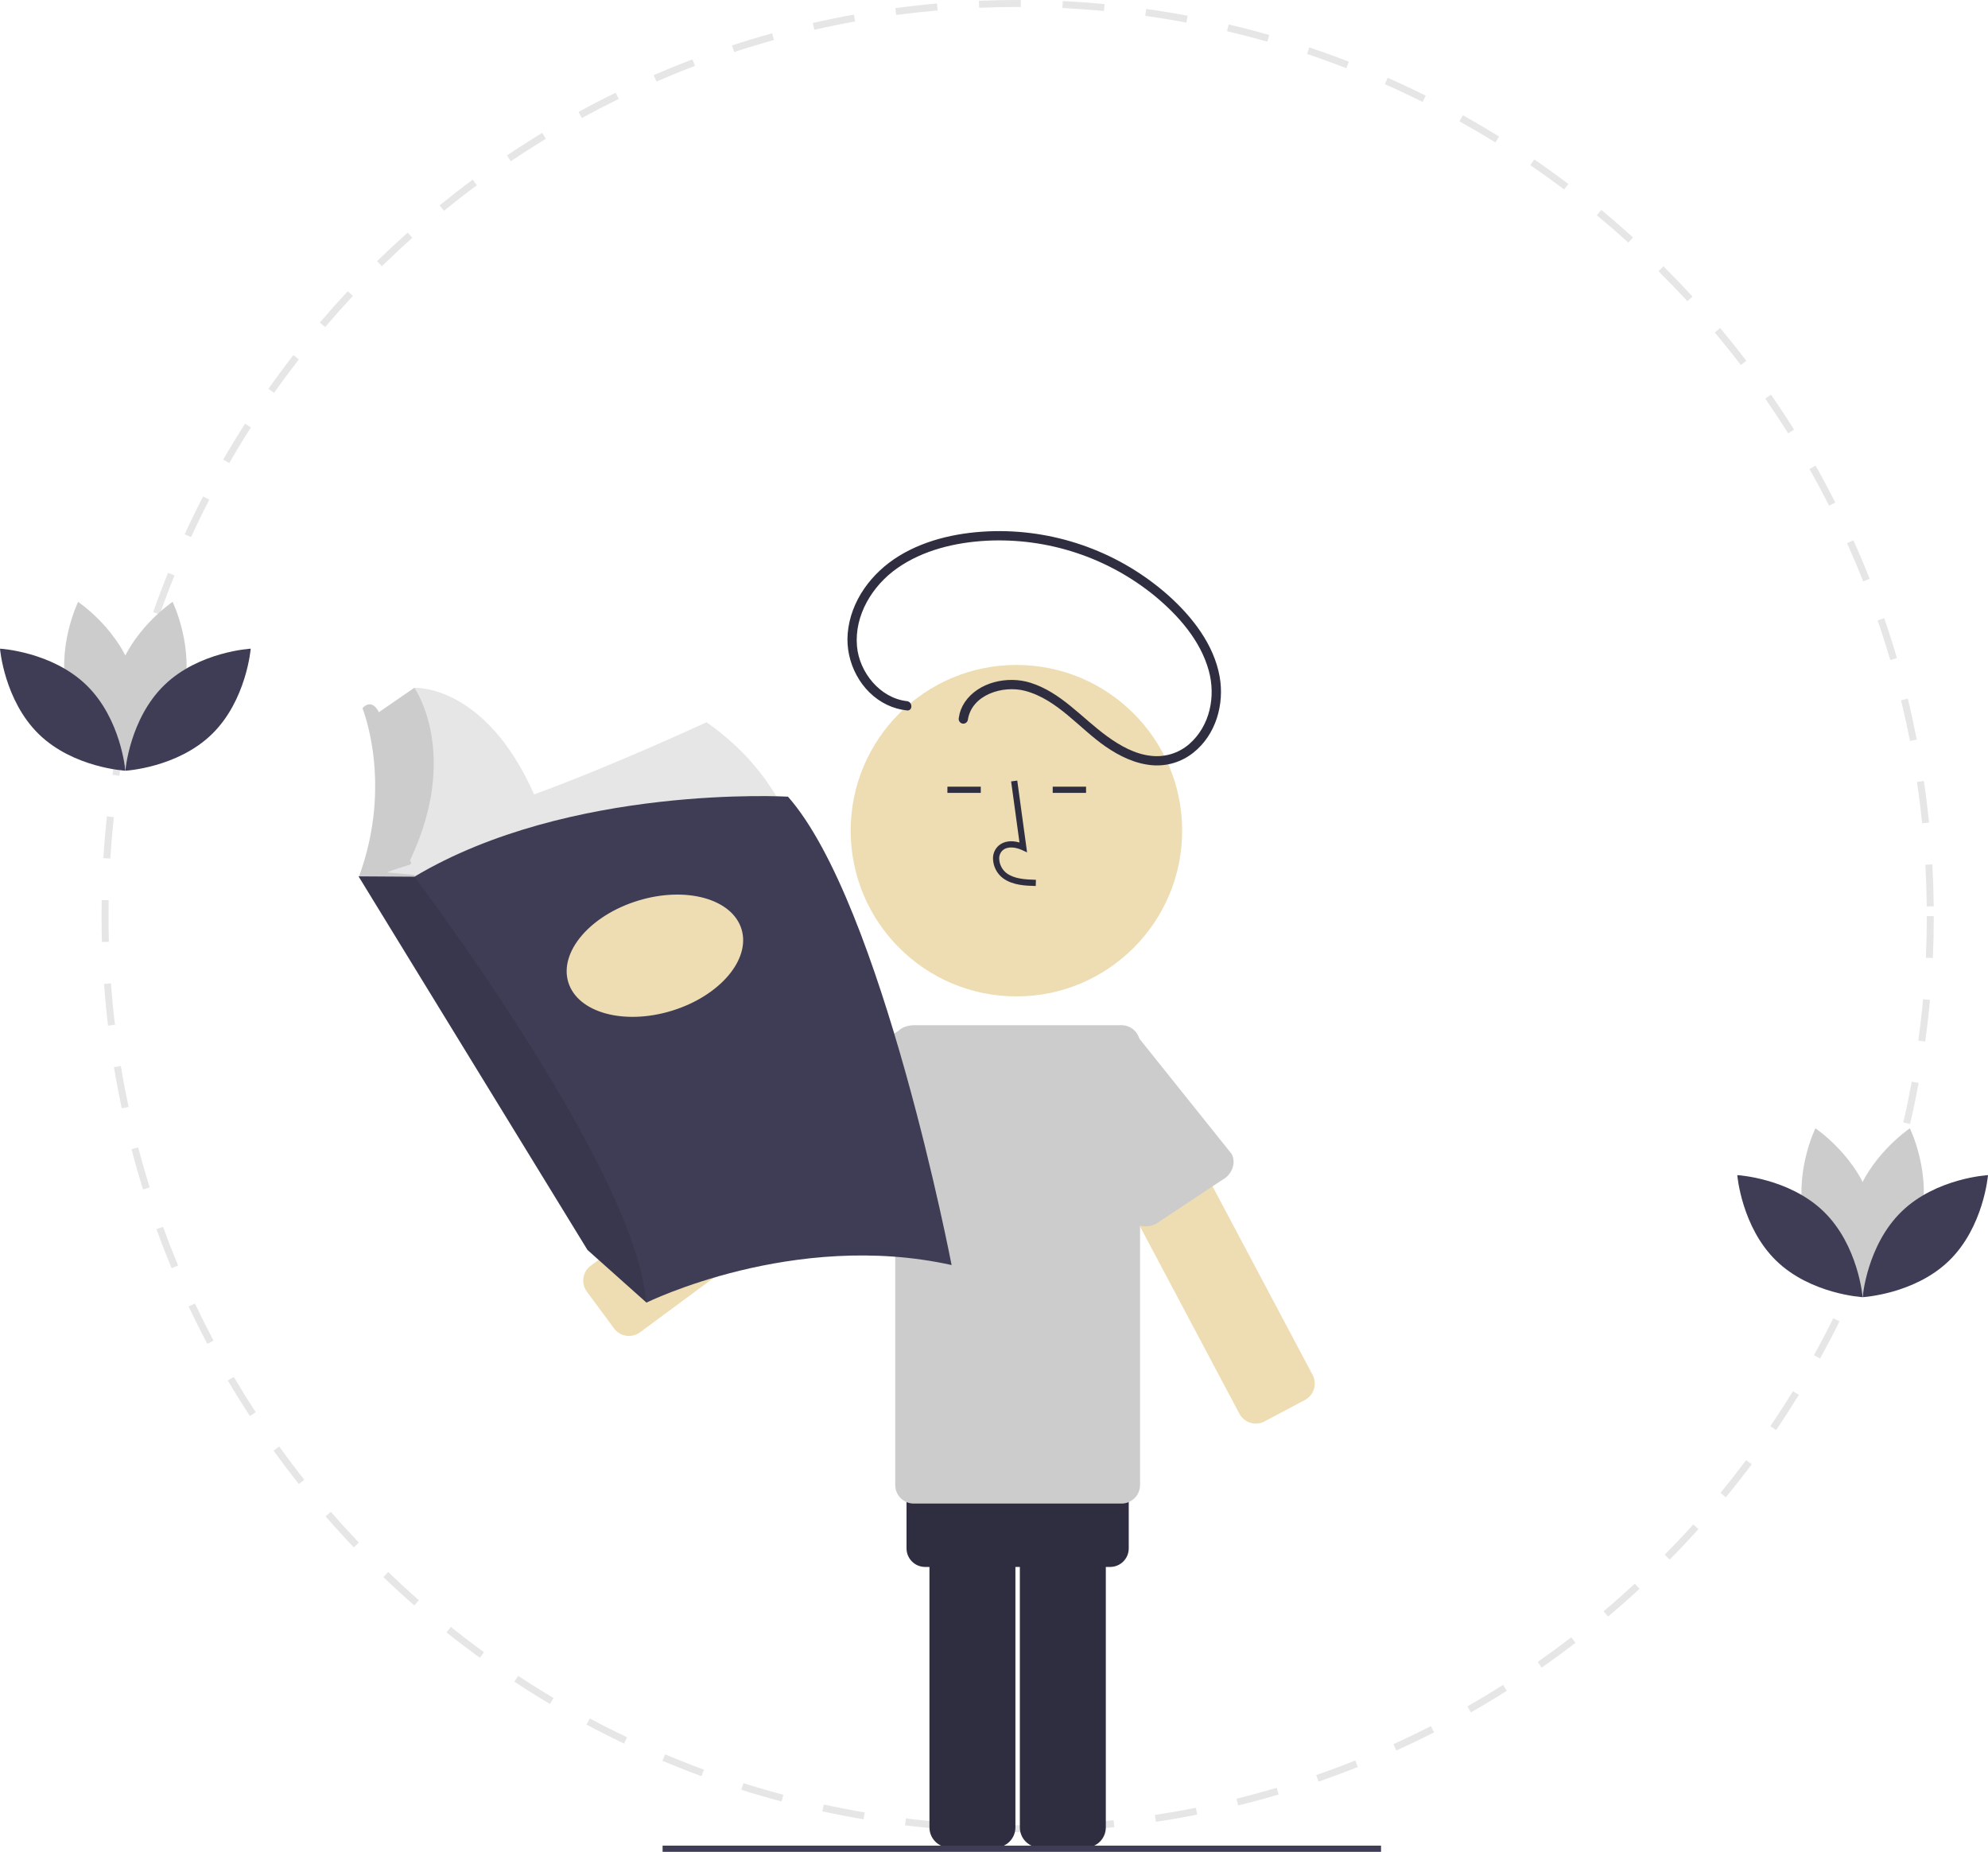
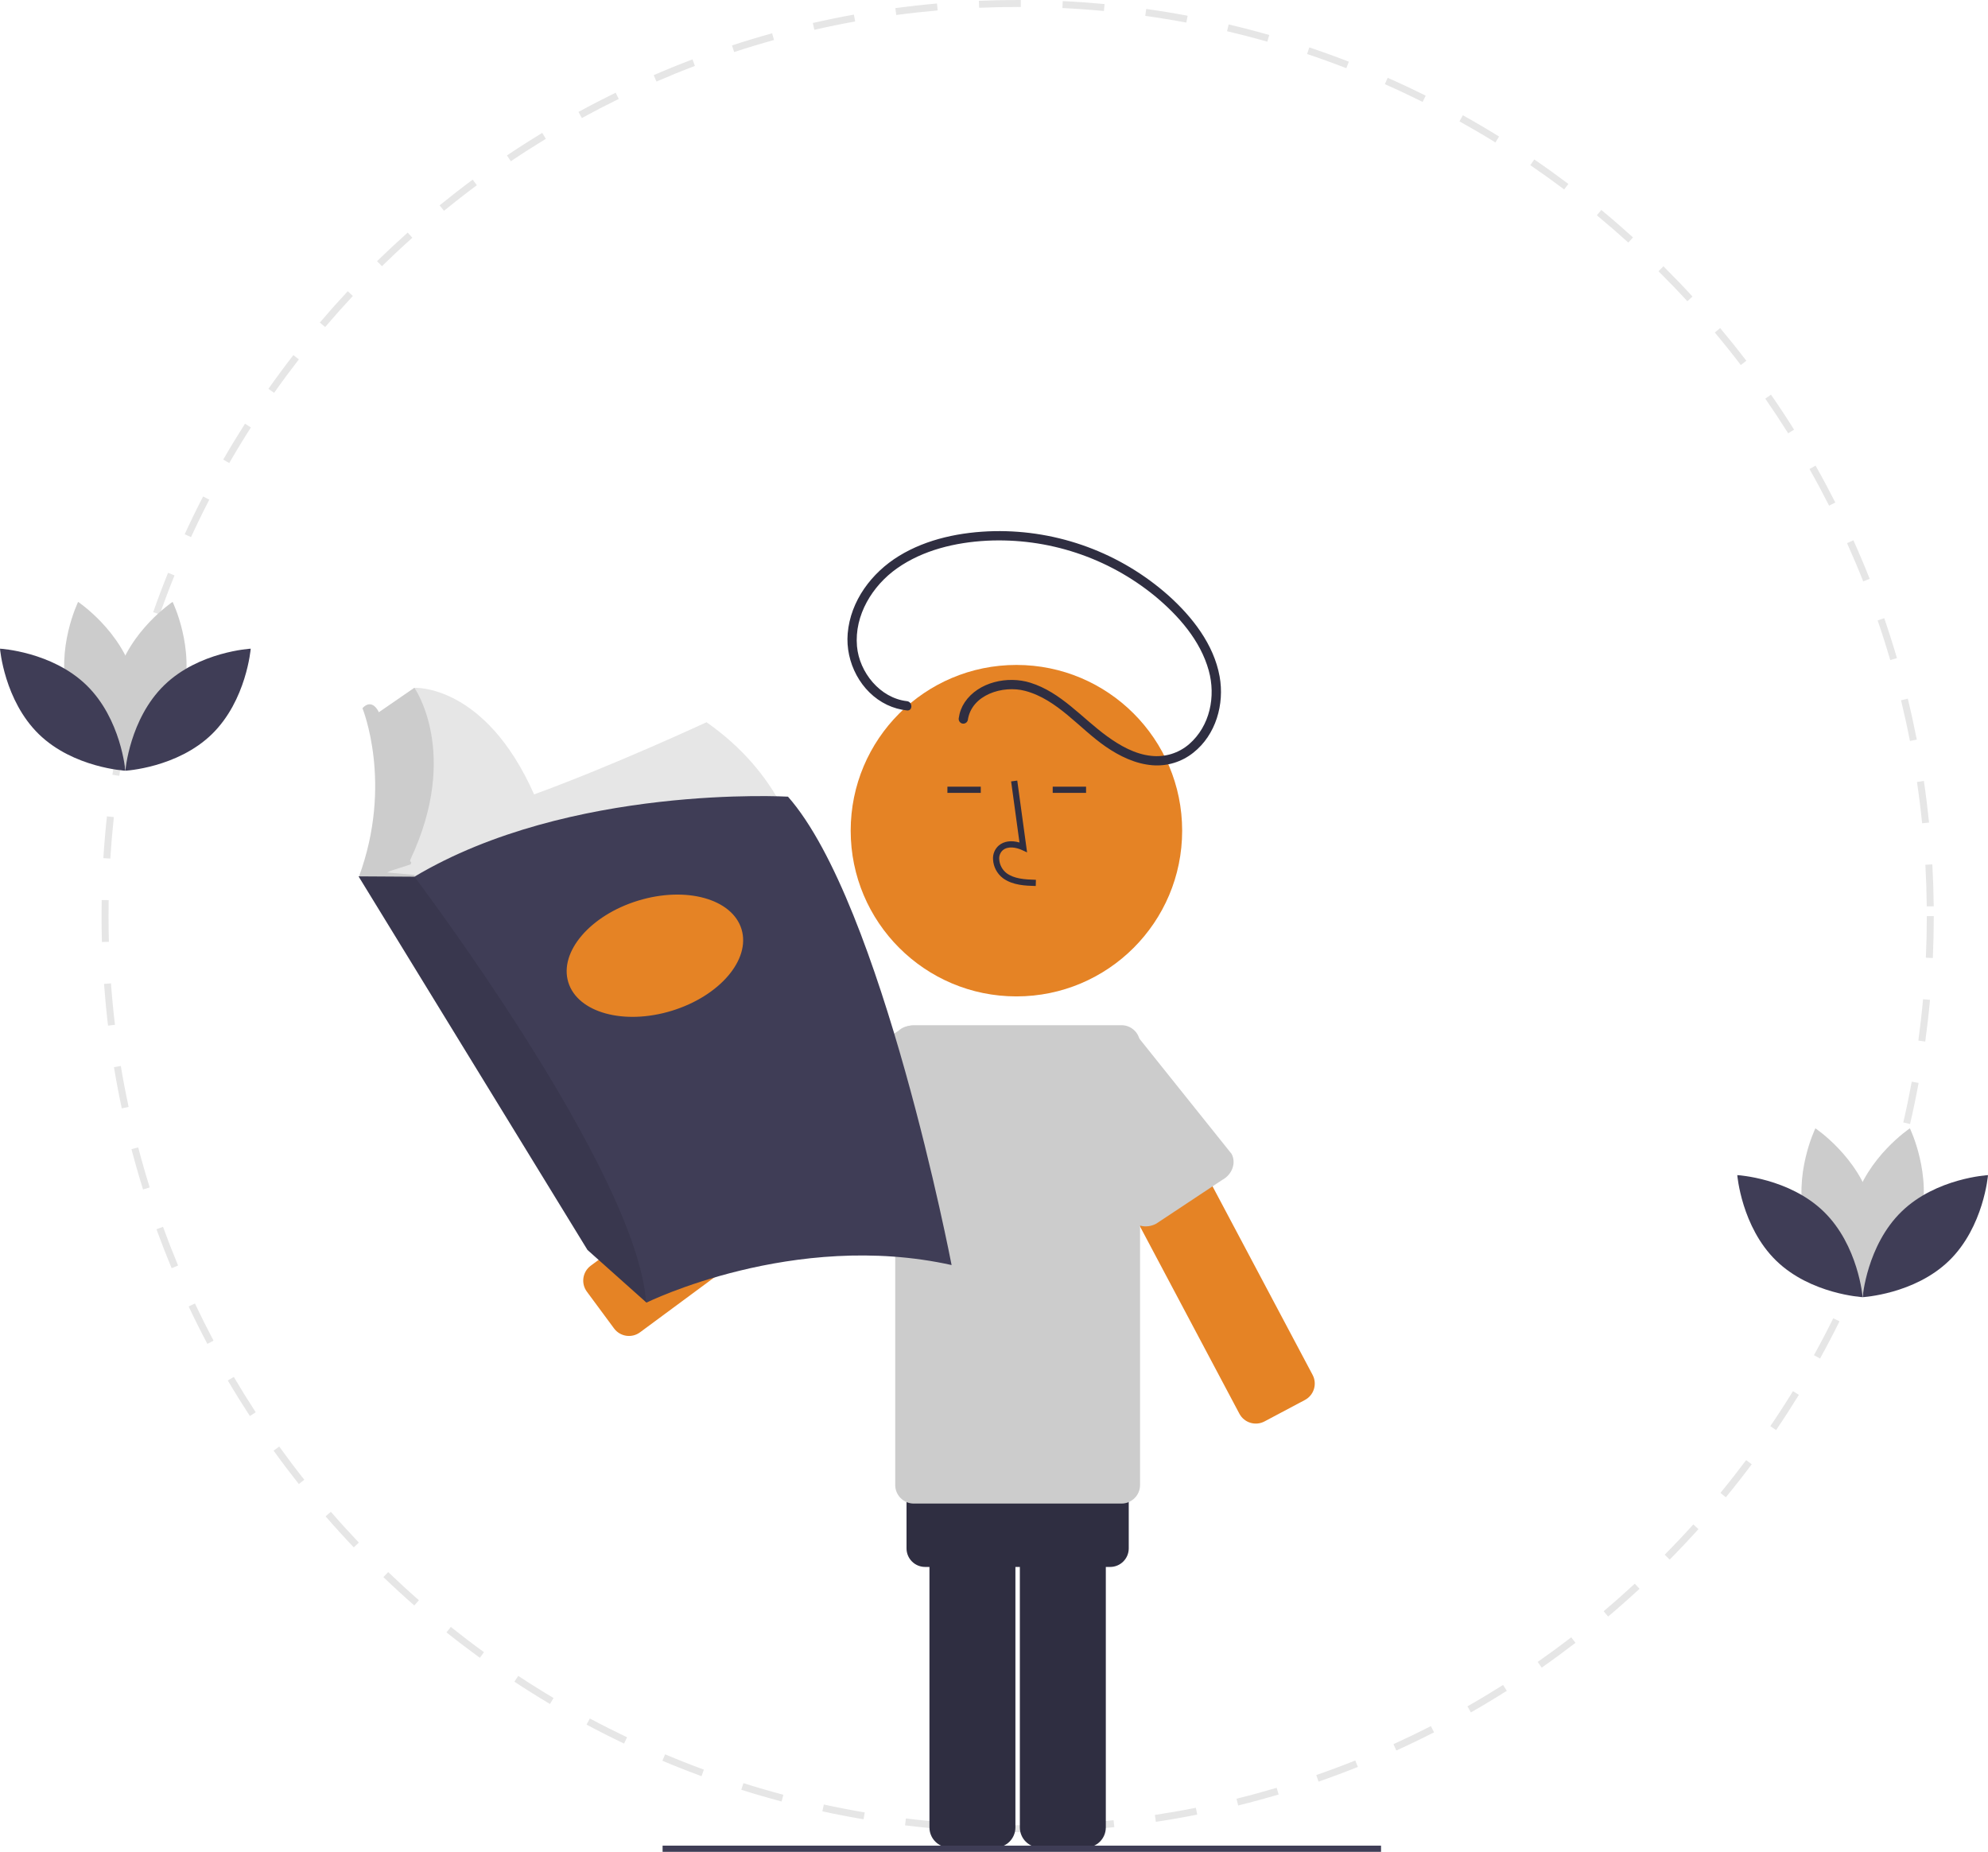
<svg xmlns="http://www.w3.org/2000/svg" id="ab52c5b6-5573-49f0-a2fe-42cb4f9f7e33" data-name="Layer 1" width="641.963" height="598" viewBox="0 0 641.963 598">
  <path d="M607.641,742.658c-3.121,0-6.273-.049-9.368-.146l.07-2.247c4.443.138,8.978.177,13.442.115l.031,2.25Q609.732,742.657,607.641,742.658Zm17.711-.522-.132-2.245c4.45-.263,8.957-.632,13.396-1.096l.235,2.236c-4.473.469-9.014.841-13.499,1.105Zm-40.601-.35c-4.487-.344-9.022-.794-13.478-1.341l.275-2.232c4.422.542,8.922.99,13.375,1.33Zm67.533-2.474-.337-2.223c4.421-.671,8.877-1.45,13.239-2.317l.438,2.206c-4.396.873-8.884,1.659-13.34,2.334Zm-94.412-.823c-4.433-.751-8.907-1.615-13.299-2.568l.477-2.199c4.358.947,8.798,1.804,13.197,2.548Zm120.973-4.456-.54-2.184c4.34-1.073,8.704-2.26,12.972-3.525l.639,2.157c-4.3,1.275-8.698,2.47-13.071,3.551Zm-147.438-1.29c-4.348-1.157-8.724-2.429-13.006-3.783l.678-2.144c4.249,1.343,8.592,2.606,12.906,3.752ZM704.808,726.33l-.738-2.124c4.211-1.464,8.447-3.047,12.592-4.706l.835,2.089c-4.175,1.671-8.444,3.266-12.688,4.741Zm-199.258-1.762c-4.223-1.552-8.472-3.227-12.629-4.978l.873-2.074c4.125,1.738,8.341,3.4,12.532,4.941Zm224.374-8.288-.931-2.048c4.045-1.838,8.11-3.8,12.083-5.831l1.024,2.004c-4.004,2.046-8.1,4.023-12.175,5.875ZM480.539,714.037c-4.059-1.934-8.134-3.992-12.109-6.116l1.06-1.984c3.946,2.108,7.989,4.15,12.017,6.07Zm273.455-10.061-1.114-1.953c3.879-2.213,7.751-4.54,11.506-6.916l1.202,1.9C761.804,699.402,757.903,701.748,753.994,703.976Zm-297.377-2.72c-3.861-2.297-7.728-4.719-11.492-7.198l1.238-1.878c3.735,2.461,7.572,4.864,11.404,7.143ZM776.854,689.514l-1.287-1.843c3.652-2.552,7.297-5.224,10.833-7.942l1.371,1.784C784.208,684.251,780.535,686.944,776.854,689.514Zm-342.875-3.168c-3.631-2.637-7.258-5.4-10.781-8.213l1.404-1.758c3.496,2.791,7.096,5.533,10.699,8.149Zm364.334-13.324-1.45-1.72c3.404-2.872,6.792-5.866,10.071-8.898L808.46,664.056C805.157,667.111,801.743,670.127,798.312,673.022Zm-385.509-3.583c-3.382-2.961-6.741-6.042-9.985-9.156l1.558-1.623c3.22,3.091,6.553,6.148,9.909,9.088Zm405.388-14.804-1.602-1.58c3.138-3.18,6.243-6.471,9.225-9.781l1.672,1.505c-3.005,3.336-6.133,6.651-9.295,9.855Zm-424.928-3.95c-3.103-3.262-6.167-6.635-9.107-10.022L385.855,639.188c2.918,3.362,5.959,6.708,9.038,9.945ZM836.324,634.51l-1.738-1.428c2.835-3.45,5.626-7.01,8.299-10.584l1.801,1.347C841.994,627.446,839.181,631.034,836.324,634.51Zm-460.808-4.271c-2.786-3.521-5.53-7.155-8.154-10.803l1.826-1.314c2.605,3.619,5.328,7.227,8.093,10.722Zm477.038-17.431-1.861-1.263c2.509-3.694,4.966-7.496,7.303-11.302l1.918,1.178C857.557,605.254,855.081,609.086,852.553,612.807Zm-492.843-4.532c-2.451-3.758-4.85-7.624-7.131-11.495l1.938-1.142c2.264,3.841,4.645,7.679,7.077,11.408Zm507.033-18.572-1.968-1.087c2.16-3.908,4.258-7.922,6.238-11.93l2.017.997C871.035,581.721,868.919,585.765,866.743,589.703Zm-520.761-4.73c-2.098-3.965-4.132-8.034-6.046-12.092l2.034-.96c1.9,4.027,3.918,8.065,6,12Zm532.775-19.59-2.061-.903c1.793-4.094,3.514-8.287,5.117-12.461l2.1.806c-1.615,4.207-3.35,8.432-5.156,12.558Zm-544.305-4.854c-1.725-4.139-3.376-8.374-4.908-12.587l2.115-.769c1.52,4.182,3.159,8.383,4.87,12.491ZM888.485,540.04l-2.135-.707c1.404-4.23,2.729-8.554,3.937-12.852l2.166.609c-1.218,4.331-2.554,8.689-3.968,12.951ZM325.21,535.11c-1.338-4.287-2.596-8.667-3.738-13.019l2.176-.571c1.133,4.319,2.381,8.666,3.709,12.92Zm570.607-21.141-2.191-.51c1.007-4.336,1.928-8.764,2.737-13.158l2.212.406c-.815,4.43-1.743,8.891-2.758,13.262ZM318.339,508.914c-.938-4.394-1.787-8.87-2.523-13.307l2.219-.369c.731,4.404,1.574,8.846,2.505,13.206ZM900.72,487.336l-2.23-.305c.605-4.406,1.116-8.899,1.519-13.354l2.241.202c-.406,4.491-.921,9.017-1.53,13.457Zm-586.814-5.136c-.531-4.453-.966-8.989-1.295-13.48l2.244-.165c.326,4.459.758,8.959,1.285,13.379Zm589.26-21.832-2.247-.101c.2-4.458.302-8.979.302-13.437h2.25c0,4.493-.102,9.048-.304,13.539ZM311.929,455.191c-.077-2.758-.116-5.572-.116-8.363q0-2.597.044-5.184l2.25.04q-.045,2.567-.044,5.144c.001,2.769.04,5.563.115,8.301Zm589.275-11.501c-.046-4.46-.195-8.981-.443-13.437l2.245-.125c.249,4.49.4,9.045.447,13.539Zm-586.563-15.436-2.245-.141c.281-4.495.668-9.035,1.151-13.494l2.236.242C315.304,419.288,314.92,423.793,314.641,428.254ZM899.709,416.854c-.449-4.435-1.008-8.922-1.661-13.338l2.226-.328c.657,4.449,1.22,8.971,1.674,13.439Zm-582.175-15.318-2.223-.344c.689-4.45,1.49-8.936,2.38-13.334l2.205.446C319.013,392.669,318.218,397.121,317.535,401.536Zm578.243-11.266c-.858-4.388-1.826-8.806-2.878-13.129l2.186-.532c1.06,4.356,2.035,8.808,2.9,13.229ZM322.863,375.197l-2.182-.547c1.092-4.357,2.302-8.75,3.596-13.059l2.154.647C325.148,366.513,323.947,370.873,322.863,375.197ZM889.42,364.158c-1.254-4.283-2.625-8.592-4.074-12.808l2.127-.732c1.461,4.248,2.843,8.591,4.107,12.907Zm-558.812-14.735-2.122-.746c1.495-4.253,3.109-8.526,4.798-12.7l2.086.844c-1.676,4.142-3.278,8.383-4.761,12.603ZM880.684,338.743c-1.641-4.14-3.399-8.295-5.224-12.35l2.052-.924c1.84,4.086,3.611,8.273,5.264,12.444ZM340.704,324.455l-2.044-.939c1.879-4.092,3.879-8.195,5.944-12.196l1.999,1.031C344.553,316.322,342.569,320.394,340.704,324.455Zm528.97-10.164c-2.013-3.971-4.147-7.951-6.34-11.827l1.957-1.108c2.211,3.906,4.36,7.916,6.389,11.918Zm-516.622-13.756-1.95-1.123c2.244-3.897,4.611-7.797,7.035-11.593l1.896,1.211c-2.405,3.767-4.754,7.638-6.981,11.505Zm503.406-9.601c-2.377-3.784-4.866-7.554-7.398-11.205l1.848-1.282c2.552,3.679,5.061,7.478,7.455,11.291ZM367.532,277.86l-1.839-1.296c2.593-3.678,5.305-7.344,8.061-10.897l1.777,1.379C372.797,270.572,370.105,274.21,367.532,277.86Zm473.623-8.99c-2.711-3.551-5.534-7.081-8.393-10.491l1.725-1.445c2.88,3.437,5.725,6.993,8.457,10.571ZM384.014,256.611l-1.712-1.459c2.91-3.418,5.944-6.821,9.016-10.113l1.644,1.535C389.913,249.841,386.903,253.218,384.014,256.611Zm439.885-8.333c-3.022-3.289-6.157-6.55-9.316-9.689L816.169,236.993c3.183,3.164,6.341,6.449,9.386,9.763Zm-421.545-11.32-1.573-1.608c3.217-3.147,6.546-6.258,9.893-9.247l1.498,1.678C408.85,230.747,405.547,233.834,402.354,236.958Zm402.482-7.626c-3.312-3.004-6.731-5.966-10.163-8.805l1.435-1.733c3.457,2.86,6.903,5.845,10.24,8.872ZM422.396,219.06l-1.42-1.744c3.479-2.833,7.075-5.628,10.688-8.306l1.34,1.807C429.418,213.475,425.849,216.248,422.396,219.06Zm361.723-6.869c-3.573-2.691-7.25-5.331-10.927-7.847l1.27-1.856c3.706,2.535,7.41,5.195,11.011,7.906ZM443.973,203.068l-1.256-1.866c3.724-2.506,7.557-4.959,11.395-7.294l1.169,1.922C451.473,198.147,447.669,200.582,443.973,203.068Zm317.942-6.064c-3.802-2.353-7.706-4.646-11.603-6.818l1.094-1.965c3.928,2.188,7.862,4.5,11.693,6.87Zm-295.009-7.885-1.08-1.974c3.94-2.156,7.979-4.247,12.006-6.217l.989,2.021c-3.996,1.955-8.005,4.03-11.915,6.17Zm271.499-5.212c-4.003-1.994-8.103-3.921-12.187-5.726l.91-2.057c4.116,1.819,8.248,3.761,12.282,5.77Zm-247.403-6.574-.894-2.064c4.117-1.784,8.329-3.496,12.517-5.087l.799,2.104C499.266,173.864,495.087,175.562,491.001,177.333Zm222.773-4.313c-4.165-1.615-8.428-3.156-12.672-4.58l.716-2.133c4.275,1.435,8.571,2.988,12.769,4.616Zm-197.68-5.215-.701-2.138c4.275-1.402,8.637-2.721,12.964-3.921l.601,2.167C524.665,165.104,520.337,166.413,516.095,167.804Zm172.17-3.345c-4.291-1.223-8.667-2.362-13.007-3.385l.516-2.189c4.374,1.031,8.783,2.179,13.108,3.411Zm-146.274-3.842-.501-2.193c4.383-1.001,8.848-1.914,13.269-2.711l.4,2.213C550.77,158.719,546.34,159.624,541.99,160.618Zm120.117-2.325c-4.381-.822-8.843-1.554-13.263-2.174l.312-2.228c4.454.626,8.951,1.363,13.366,2.191Zm-93.67-2.448-.298-2.23c4.453-.594,8.982-1.094,13.461-1.484l.196,2.241C577.351,154.759,572.858,155.255,568.437,155.845Zm67.058-1.291c-4.431-.417-8.941-.739-13.407-.955l.11-2.247c4.498.218,9.043.542,13.508.963Zm-40.285-1.045-.094-2.247c4.135-.172,8.348-.26,12.526-.261l1.018.002-.007,2.25-1.012-.002C603.496,153.251,599.313,153.338,595.21,153.509Z" transform="translate(-279.0186 -151)" fill="#e6e6e6" />
  <path d="M608.349,741.121V618.107a6.508,6.508,0,0,1,6.5-6.5h14.76a6.508,6.508,0,0,1,6.5,6.5V741.121a6.508,6.508,0,0,1-6.5,6.5H614.849A6.508,6.508,0,0,1,608.349,741.121Z" transform="translate(-279.0186 -151)" fill="#2f2e41" />
  <path d="M579.156,741.121V618.107a6.508,6.508,0,0,1,6.5-6.5H600.416a6.508,6.508,0,0,1,6.5,6.5V741.121a6.508,6.508,0,0,1-6.5,6.5H585.656A6.508,6.508,0,0,1,579.156,741.121Z" transform="translate(-279.0186 -151)" fill="#2f2e41" />
  <rect x="292.734" y="426.494" width="71.76" height="79.506" rx="6" fill="#2f2e41" />
  <path d="M507.168,384.226s-30.159,14.01-55.68,23.302c-15.837-35.751-38.653-34.413-38.653-34.413l-13.832,9.524,2.494,14.286-.68,23.356-3.628,12.245,5.206.941,2.941.533.443-.401a30.219,30.219,0,0,0-.881,8.904l130.841-20.408S531.204,401.006,507.168,384.226Z" transform="translate(-279.0186 -151)" fill="#e6e6e6" />
-   <rect x="513.827" y="466.41" width="26.76" height="135.014" rx="6" transform="translate(132.1563 1124.235) rotate(-126.4665)" fill="#EEDDB2" />
-   <rect x="648.848" y="479.41" width="26.76" height="135.014" rx="6" transform="translate(-458.1276 223.2418) rotate(-27.95414)" fill="#EEDDB2" />
+   <rect x="513.827" y="466.41" width="26.76" height="135.014" rx="6" transform="translate(132.1563 1124.235) rotate(-126.4665)" fill="#e58325" />
+   <rect x="648.848" y="479.41" width="26.76" height="135.014" rx="6" transform="translate(-458.1276 223.2418) rotate(-27.95414)" fill="#e58325" />
  <path d="M673.651,532.053l-21.293,14.116c-3.254,1.727-7.151.754-8.704-2.173l-23.515-44.311c-1.553-2.927-.175-6.7,3.079-8.426l14.493-7.691c3.254-1.727,7.151-.754,8.704,2.173l30.315,37.887C678.283,526.553,676.904,530.326,673.651,532.053Z" transform="translate(-279.0186 -151)" fill="#ccc" />
  <path d="M528.551,519.072l13.839,18.379a6,6,0,0,0,8.481.269l36.576-34.331a6,6,0,0,0,.269-8.481L577.615,484.146a6,6,0,0,0-8.481-.269L528.819,510.591A6,6,0,0,0,528.551,519.072Z" transform="translate(-279.0186 -151)" fill="#ccc" />
  <rect x="289.083" y="331.059" width="79.062" height="154.476" rx="6" fill="#ccc" />
-   <circle cx="328.222" cy="268.242" r="53.519" fill="#EEDDB2" />
+   <circle cx="328.222" cy="268.242" r="53.519" fill="#e58325" />
  <path d="M613.479,437.111c-3.307-.093-7.422-.208-10.589-2.522a8.131,8.131,0,0,1-3.2-6.073,5.47,5.47,0,0,1,1.86-4.492c1.654-1.398,4.072-1.729,6.678-.961l-2.699-19.727,1.982-.271,3.172,23.19-1.654-.759c-1.917-.881-4.551-1.328-6.188.055a3.514,3.514,0,0,0-1.152,2.895,6.146,6.146,0,0,0,2.381,4.528c2.464,1.801,5.745,2.034,9.466,2.138Z" transform="translate(-279.0186 -151)" fill="#2f2e41" />
  <rect x="305.939" y="254.037" width="10.771" height="2" fill="#2f2e41" />
  <rect x="339.939" y="254.037" width="10.771" height="2" fill="#2f2e41" />
  <path d="M571.885,377.419c-8.674-.989-15.392-9.3-16.13-17.733-.878-10.032,4.965-19.56,12.98-25.19,8.382-5.887,18.826-8.346,28.93-8.887A79.51,79.51,0,0,1,652.013,343.523c7.571,6.288,14.643,14.299,17.323,23.974,2.328,8.403.433,17.922-6.325,23.807a15.976,15.976,0,0,1-12.26,3.775c-5.244-.544-10.082-3.302-14.27-6.347-8.147-5.923-14.835-14.175-24.76-17.271-7.278-2.27-16.722-.272-21.169,6.309a11.979,11.979,0,0,0-1.913,5.019,1.553,1.553,0,0,0,1.048,1.845,1.509,1.509,0,0,0,1.845-1.048c1.168-8.289,11.36-11.383,18.513-9.489,10.429,2.76,17.429,12.066,25.985,17.979,4.499,3.109,9.615,5.594,15.132,6.04a18.791,18.791,0,0,0,13.203-4.056c7.31-5.772,10.105-15.699,8.489-24.637-1.872-10.35-8.838-19.221-16.482-26.089a82.447,82.447,0,0,0-56.344-20.814c-10.574.243-21.606,2.426-30.715,8.014-8.836,5.421-15.665,14.49-16.558,25.032-.786,9.279,4.193,18.984,12.738,23.049a19.949,19.949,0,0,0,6.392,1.804c1.915.218,1.899-2.783,0-3Z" transform="translate(-279.0186 -151)" fill="#2f2e41" />
  <path d="M405.238,432.186l6.349-2.041c.68-1.304-.565-.467.029-1.735,16.064-34.271,1.218-55.296,1.218-55.296L401.35,381.022c-.028-.065-.051-.132-.08-.198 0,0-2.041-4.535-5.215-1.134,0,0,9.977,24.264-1.134,54.423l12.925,5.896,4.989-5.896.113-.567-8.928-.812Z" transform="translate(-279.0186 -151)" fill="#ccc" />
  <path d="M586.307,559.512c-51.021-11.338-98.528,12.132-98.528,12.132l-.129-.116L468.731,554.637,394.807,434l18.028.113c50.114-29.932,120.637-25.851,120.637-25.851C563.858,442.73,586.307,559.512,586.307,559.512Z" transform="translate(-279.0186 -151)" fill="#3f3d56" />
  <path d="M487.65,571.529,468.731,554.637,394.807,434l18.028.113S484.686,529.011,487.65,571.529Z" transform="translate(-279.0186 -151)" opacity="0.1" style="isolation:isolate" />
-   <ellipse cx="490.501" cy="459.624" rx="29.252" ry="18.594" transform="translate(-392.2349 13.03807) rotate(-17.05185)" fill="#EEDDB2" />
+   <ellipse cx="490.501" cy="459.624" rx="29.252" ry="18.594" transform="translate(-392.2349 13.03807) rotate(-17.05185)" fill="#e58325" />
  <path d="M338.03,375.508c-4.074,15.059-18.028,24.386-18.028,24.386s-7.349-15.089-3.275-30.149,18.028-24.386,18.028-24.386S342.104,360.449,338.03,375.508Z" transform="translate(-279.0186 -151)" fill="#ccc" />
  <path d="M300.97,375.508c4.074,15.059,18.028,24.386,18.028,24.386s7.349-15.089,3.275-30.149-18.028-24.386-18.028-24.386S296.896,360.449,300.97,375.508Z" transform="translate(-279.0186 -151)" fill="#ccc" />
  <path d="M306.956,372.271c11.179,10.882,12.544,27.61,12.544,27.61s-16.759-.915-27.937-11.797-12.544-27.61-12.544-27.61S295.777,361.389,306.956,372.271Z" transform="translate(-279.0186 -151)" fill="#3f3d56" />
  <path d="M332.044,372.271c-11.179,10.882-12.544,27.61-12.544,27.61s16.759-.915,27.937-11.797,12.544-27.61,12.544-27.61S343.223,361.389,332.044,372.271Z" transform="translate(-279.0186 -151)" fill="#3f3d56" />
  <path d="M899.03,545.508c-4.074,15.059-18.028,24.386-18.028,24.386s-7.349-15.089-3.275-30.149,18.028-24.386,18.028-24.386S903.104,530.449,899.03,545.508Z" transform="translate(-279.0186 -151)" fill="#ccc" />
  <path d="M861.97,545.508c4.074,15.059,18.028,24.386,18.028,24.386s7.349-15.089,3.275-30.149-18.028-24.386-18.028-24.386S857.896,530.449,861.97,545.508Z" transform="translate(-279.0186 -151)" fill="#ccc" />
  <path d="M867.956,542.271c11.179,10.882,12.544,27.61,12.544,27.61s-16.759-.915-27.937-11.797-12.544-27.61-12.544-27.61S856.777,531.389,867.956,542.271Z" transform="translate(-279.0186 -151)" fill="#3f3d56" />
  <path d="M893.044,542.271c-11.179,10.882-12.544,27.61-12.544,27.61s16.759-.915,27.937-11.797,12.544-27.61,12.544-27.61S904.223,531.389,893.044,542.271Z" transform="translate(-279.0186 -151)" fill="#3f3d56" />
  <rect x="213.963" y="596" width="232" height="2" fill="#3f3d56" />
</svg>
